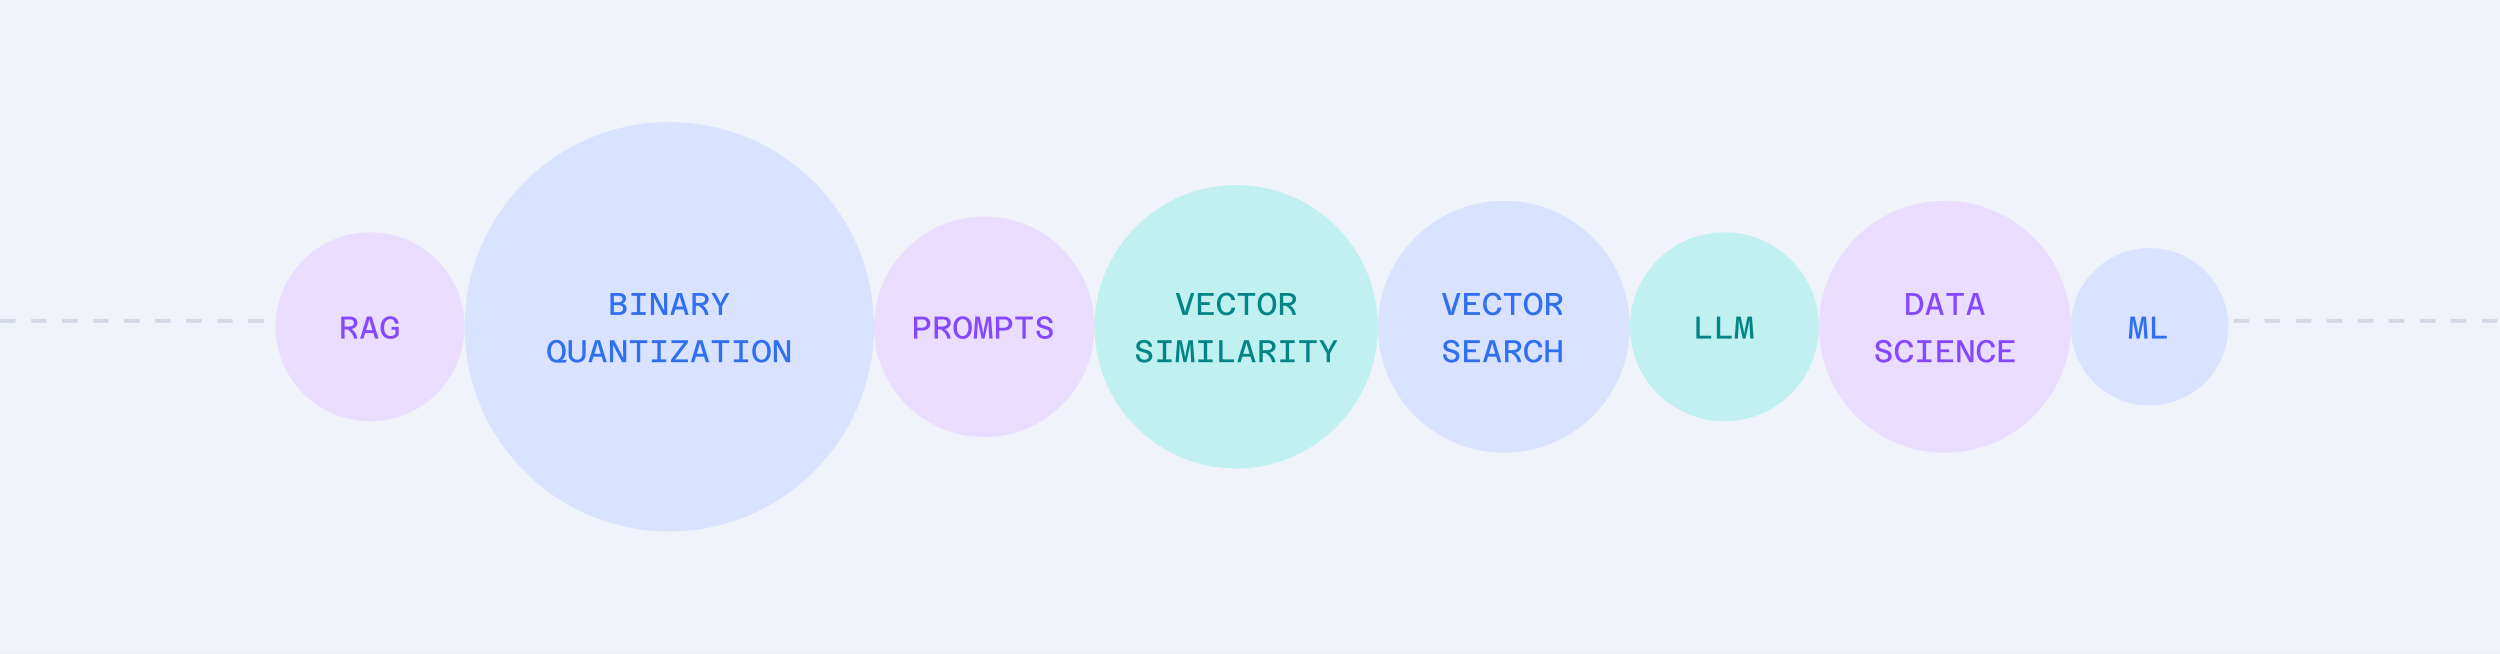
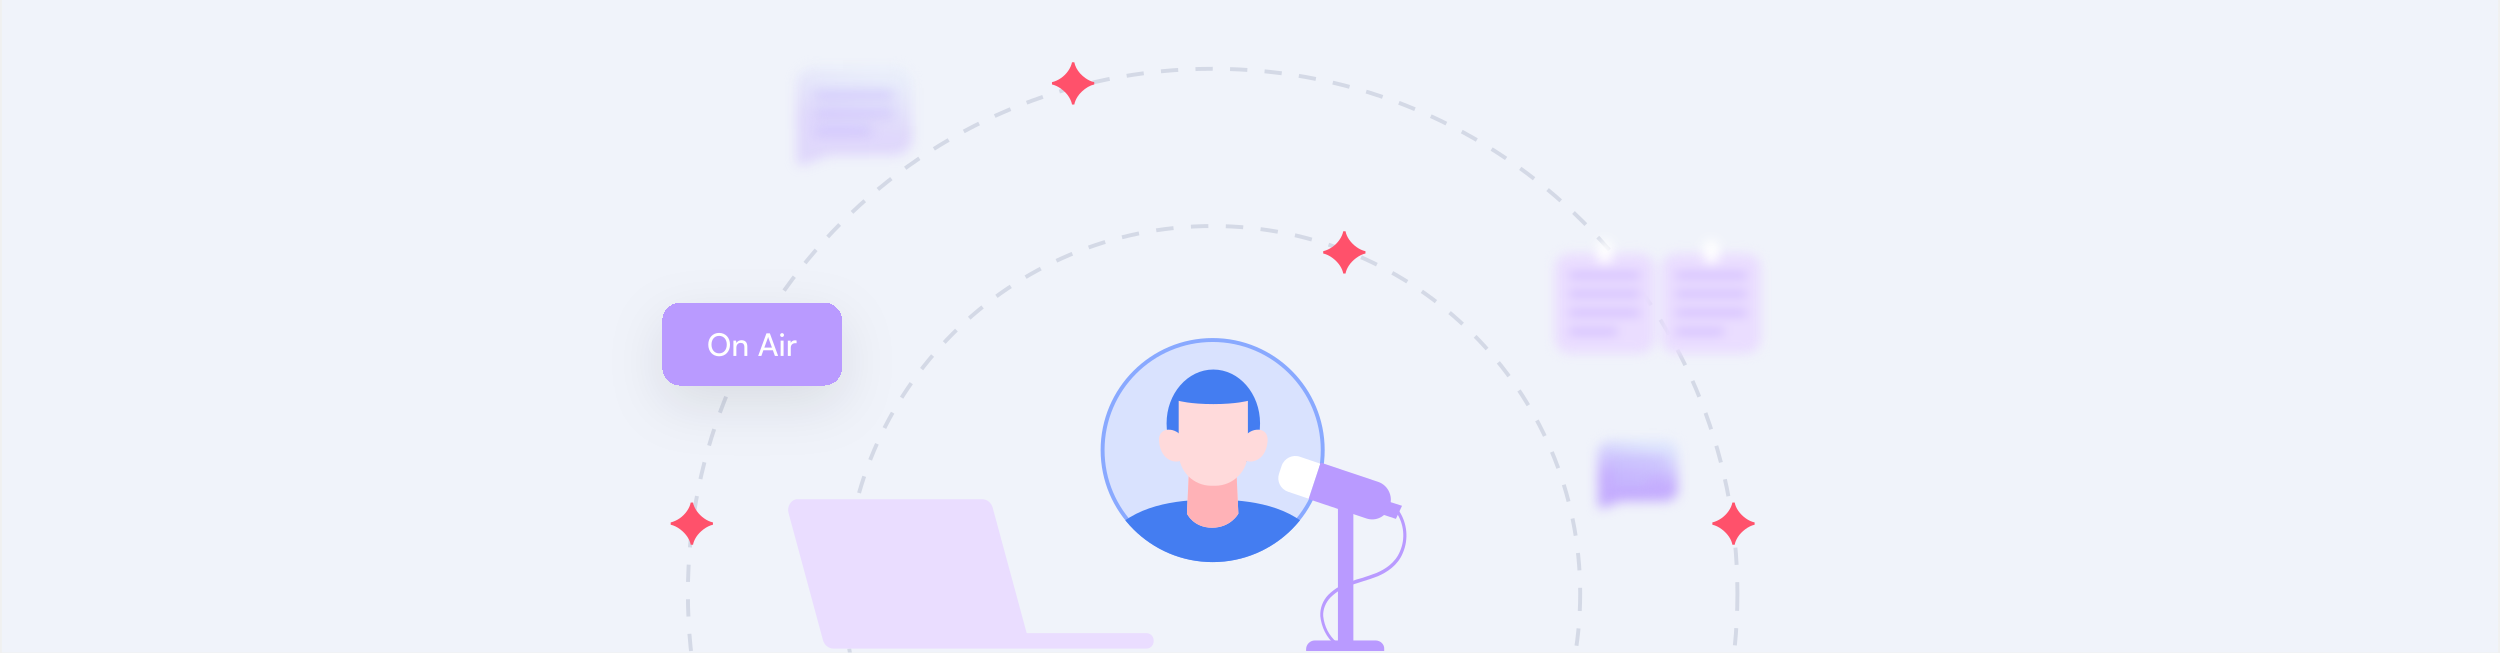
- <svg xmlns="http://www.w3.org/2000/svg" width="635" height="166" viewBox="0 0 635 166" fill="none">
-   <rect width="635" height="166" fill="#F0F3FA" />
-   <line y1="81.5" x2="635" y2="81.5" stroke="#D4D9E6" stroke-dasharray="3.94 3.94" />
-   <rect x="70" y="59" width="48" height="48" rx="24" fill="#EADDFF" />
-   <path d="M86.68 86V80.416H88.88C89.984 80.416 90.792 81.008 90.792 82C90.792 82.704 90.24 83.376 89.304 83.592C90.248 84.264 90.672 85.128 90.752 86H89.888C89.776 85.128 89.248 84.272 88.2 83.664H87.528V86H86.68ZM88.88 81.136H87.528V82.944H88.704C89.4 82.944 89.904 82.576 89.904 82C89.904 81.472 89.448 81.136 88.88 81.136ZM93.195 80.416H94.411L96.139 86H95.267L94.835 84.592H92.755L92.323 86H91.467L93.195 80.416ZM93.467 82.312L92.979 83.872H94.619L94.139 82.304L93.803 81.08L93.467 82.312ZM99.118 86.096C97.638 86.096 96.654 84.944 96.654 83.208C96.654 81.488 97.646 80.32 99.142 80.32C100.286 80.32 101.158 81.024 101.262 82.216H100.326C100.238 81.504 99.798 81.04 99.126 81.04C98.23 81.04 97.55 81.856 97.55 83.208C97.55 84.608 98.246 85.376 99.182 85.376C99.718 85.376 100.142 85.152 100.422 84.848V83.744L99.446 83.776L99.478 83.048H101.262V85.096C100.822 85.728 100.062 86.096 99.118 86.096Z" fill="#8547FF" />
-   <rect x="118" y="31" width="104" height="104" rx="52" fill="#D9E2FE" />
-   <path d="M158.095 77.072C158.703 77.24 159.151 77.696 159.151 78.432C159.151 79.376 158.399 80 157.223 80H155.063V74.416H157.143C158.319 74.416 159.015 74.968 159.015 75.808C159.015 76.4 158.679 76.896 158.095 77.072ZM157.103 75.136H155.911V76.784H157.103C157.727 76.784 158.127 76.448 158.127 75.936C158.127 75.432 157.719 75.136 157.103 75.136ZM155.911 79.28H157.207C157.855 79.28 158.263 78.936 158.263 78.392C158.263 77.832 157.831 77.504 157.127 77.504H155.911V79.28ZM160.37 79.28H161.77V75.136H160.37V74.416H164.01V75.136H162.618V79.28H164.01V80H160.37V79.28ZM165.333 80V74.416H166.389L168.717 78.896L168.653 77.168V74.416H169.469V80H168.421L166.077 75.568L166.149 77.24V80H165.333ZM171.992 74.416H173.208L174.936 80H174.064L173.632 78.592H171.552L171.12 80H170.264L171.992 74.416ZM172.264 76.312L171.776 77.872H173.416L172.936 76.304L172.6 75.08L172.264 76.312ZM175.883 80V74.416H178.083C179.187 74.416 179.995 75.008 179.995 76C179.995 76.704 179.443 77.376 178.507 77.592C179.451 78.264 179.875 79.128 179.955 80H179.091C178.979 79.128 178.451 78.272 177.403 77.664H176.731V80H175.883ZM178.083 75.136H176.731V76.944H177.907C178.603 76.944 179.107 76.576 179.107 76C179.107 75.472 178.651 75.136 178.083 75.136ZM182.566 80V77.736L180.718 74.416H181.646L182.51 75.952L183.006 77L183.51 75.944L184.374 74.416H185.294L183.414 77.736V80H182.566ZM141.341 92.096C139.965 92.096 138.997 90.92 138.997 89.208C138.997 87.464 139.973 86.32 141.349 86.32C142.725 86.32 143.693 87.456 143.693 89.208C143.693 90.264 143.253 91.152 142.613 91.544L143.245 91.424L143.941 91.376L143.709 92.096H141.341ZM141.349 91.376C142.189 91.376 142.797 90.504 142.797 89.208C142.797 87.888 142.189 87.04 141.349 87.04C140.509 87.04 139.901 87.88 139.901 89.208C139.901 90.512 140.509 91.376 141.349 91.376ZM146.592 92.096C145.272 92.096 144.416 91.264 144.416 90.016V86.416H145.272V90.016C145.272 90.832 145.792 91.368 146.592 91.368C147.384 91.368 147.904 90.832 147.904 90.016V86.416H148.76V90.016C148.76 91.264 147.896 92.096 146.592 92.096ZM151.18 86.416H152.396L154.124 92H153.252L152.82 90.592H150.74L150.308 92H149.451L151.18 86.416ZM151.452 88.312L150.964 89.872H152.604L152.124 88.304L151.788 87.08L151.452 88.312ZM154.927 92V86.416H155.983L158.311 90.896L158.247 89.168V86.416H159.063V92H158.015L155.671 87.568L155.743 89.24V92H154.927ZM161.77 92V87.136H159.97V86.416H164.418V87.136H162.618V92H161.77ZM165.573 91.28H166.973V87.136H165.573V86.416H169.213V87.136H167.821V91.28H169.213V92H165.573V91.28ZM170.432 92V91.392L172.976 88.008L173.696 87.136H170.544V86.416H174.744V87.016L172.2 90.4L171.488 91.28H174.744V92H170.432ZM177.195 86.416H178.411L180.139 92H179.267L178.835 90.592H176.755L176.323 92H175.467L177.195 86.416ZM177.467 88.312L176.979 89.872H178.619L178.139 88.304L177.803 87.08L177.467 88.312ZM182.582 92V87.136H180.782V86.416H185.23V87.136H183.43V92H182.582ZM186.385 91.28H187.785V87.136H186.385V86.416H190.025V87.136H188.633V91.28H190.025V92H186.385V91.28ZM193.421 92.096C191.997 92.096 191.069 90.968 191.069 89.208C191.069 87.44 191.997 86.32 193.421 86.32C194.845 86.32 195.773 87.432 195.773 89.208C195.773 90.976 194.845 92.096 193.421 92.096ZM193.421 91.376C194.293 91.376 194.885 90.536 194.885 89.208C194.885 87.872 194.293 87.04 193.421 87.04C192.549 87.04 191.957 87.88 191.957 89.208C191.957 90.536 192.549 91.376 193.421 91.376ZM196.552 92V86.416H197.608L199.936 90.896L199.872 89.168V86.416H200.688V92H199.64L197.296 87.568L197.368 89.24V92H196.552Z" fill="#2F6FF0" />
-   <rect x="222" y="55" width="56" height="56" rx="28" fill="#EADDFF" />
-   <path d="M232.148 86V80.416H234.292C235.5 80.416 236.292 81.104 236.292 82.168C236.292 83.248 235.468 83.96 234.22 83.96H232.996V86H232.148ZM234.292 81.136H232.996V83.24H234.212C234.932 83.24 235.404 82.808 235.404 82.168C235.404 81.544 234.964 81.136 234.292 81.136ZM237.383 86V80.416H239.583C240.687 80.416 241.495 81.008 241.495 82C241.495 82.704 240.943 83.376 240.007 83.592C240.951 84.264 241.375 85.128 241.455 86H240.591C240.479 85.128 239.951 84.272 238.903 83.664H238.231V86H237.383ZM239.583 81.136H238.231V82.944H239.407C240.103 82.944 240.607 82.576 240.607 82C240.607 81.472 240.151 81.136 239.583 81.136ZM244.514 86.096C243.09 86.096 242.162 84.968 242.162 83.208C242.162 81.44 243.09 80.32 244.514 80.32C245.938 80.32 246.866 81.432 246.866 83.208C246.866 84.976 245.938 86.096 244.514 86.096ZM244.514 85.376C245.386 85.376 245.978 84.536 245.978 83.208C245.978 81.872 245.386 81.04 244.514 81.04C243.642 81.04 243.05 81.88 243.05 83.208C243.05 84.536 243.642 85.376 244.514 85.376ZM247.317 86L247.733 80.416H248.845L249.557 83.72L249.725 84.808L249.901 83.72L250.597 80.416H251.693L252.117 86H251.277L251.093 82.504L251.061 81.272L250.821 82.504L250.061 86H249.341L248.589 82.504L248.365 81.256L248.317 82.504L248.141 86H247.317ZM252.961 86V80.416H255.105C256.312 80.416 257.105 81.104 257.105 82.168C257.105 83.248 256.281 83.96 255.033 83.96H253.809V86H252.961ZM255.105 81.136H253.809V83.24H255.025C255.745 83.24 256.217 82.808 256.217 82.168C256.217 81.544 255.777 81.136 255.105 81.136ZM259.692 86V81.136H257.892V80.416H262.34V81.136H260.54V86H259.692ZM265.399 86.096C264.103 86.096 263.263 85.336 263.263 84.008H264.103C264.103 84.888 264.583 85.376 265.391 85.376C266.071 85.376 266.527 85.048 266.527 84.48C266.527 83.128 263.351 83.912 263.351 81.896C263.351 80.984 264.127 80.32 265.303 80.32C266.447 80.32 267.327 80.976 267.351 82.064H266.503C266.487 81.432 265.959 81.04 265.303 81.04C264.671 81.04 264.239 81.36 264.239 81.872C264.239 83.136 267.415 82.312 267.415 84.472C267.415 85.464 266.551 86.096 265.399 86.096Z" fill="#8547FF" />
-   <rect x="278" y="47" width="72" height="72" rx="36" fill="#C0F0F0" />
-   <path d="M300.383 80L298.639 74.416H299.527L300.703 78.08L301.007 79.288L301.303 78.088L302.487 74.416H303.351L301.607 80H300.383ZM304.258 80V74.416H308.266V75.136H305.106V76.744H307.282V77.464H305.106V79.28H308.298V80H304.258ZM311.493 80.096C310.013 80.096 309.093 78.896 309.093 77.2C309.093 75.44 310.069 74.32 311.525 74.32C312.693 74.32 313.605 75.04 313.709 76.224H312.781C312.693 75.504 312.221 75.04 311.517 75.04C310.605 75.04 309.981 75.872 309.981 77.208C309.981 78.56 310.621 79.376 311.493 79.376C312.229 79.376 312.741 78.888 312.805 78.128H313.741C313.629 79.32 312.789 80.096 311.493 80.096ZM316.176 80V75.136H314.376V74.416H318.824V75.136H317.024V80H316.176ZM321.811 80.096C320.387 80.096 319.459 78.968 319.459 77.208C319.459 75.44 320.387 74.32 321.811 74.32C323.235 74.32 324.163 75.432 324.163 77.208C324.163 78.976 323.235 80.096 321.811 80.096ZM321.811 79.376C322.683 79.376 323.275 78.536 323.275 77.208C323.275 75.872 322.683 75.04 321.811 75.04C320.939 75.04 320.347 75.88 320.347 77.208C320.347 78.536 320.939 79.376 321.811 79.376ZM325.086 80V74.416H327.286C328.39 74.416 329.198 75.008 329.198 76C329.198 76.704 328.646 77.376 327.71 77.592C328.654 78.264 329.078 79.128 329.158 80H328.294C328.182 79.128 327.654 78.272 326.606 77.664H325.934V80H325.086ZM327.286 75.136H325.934V76.944H327.11C327.806 76.944 328.31 76.576 328.31 76C328.31 75.472 327.854 75.136 327.286 75.136ZM290.664 92.096C289.368 92.096 288.528 91.336 288.528 90.008H289.368C289.368 90.888 289.848 91.376 290.656 91.376C291.336 91.376 291.792 91.048 291.792 90.48C291.792 89.128 288.616 89.912 288.616 87.896C288.616 86.984 289.392 86.32 290.568 86.32C291.712 86.32 292.592 86.976 292.616 88.064H291.768C291.752 87.432 291.224 87.04 290.568 87.04C289.936 87.04 289.504 87.36 289.504 87.872C289.504 89.136 292.68 88.312 292.68 90.472C292.68 91.464 291.816 92.096 290.664 92.096ZM293.964 91.28H295.364V87.136H293.964V86.416H297.604V87.136H296.212V91.28H297.604V92H293.964V91.28ZM298.599 92L299.015 86.416H300.127L300.839 89.72L301.007 90.808L301.183 89.72L301.879 86.416H302.975L303.399 92H302.559L302.375 88.504L302.343 87.272L302.103 88.504L301.343 92H300.623L299.871 88.504L299.647 87.256L299.599 88.504L299.423 92H298.599ZM304.37 91.28H305.77V87.136H304.37V86.416H308.01V87.136H306.618V91.28H308.01V92H304.37V91.28ZM309.677 92V86.416H310.525V91.28H313.453V92H309.677ZM315.992 86.416H317.208L318.936 92H318.064L317.632 90.592H315.552L315.12 92H314.264L315.992 86.416ZM316.264 88.312L315.776 89.872H317.416L316.936 88.304L316.6 87.08L316.264 88.312ZM319.883 92V86.416H322.083C323.187 86.416 323.995 87.008 323.995 88C323.995 88.704 323.443 89.376 322.507 89.592C323.451 90.264 323.875 91.128 323.955 92H323.091C322.979 91.128 322.451 90.272 321.403 89.664H320.731V92H319.883ZM322.083 87.136H320.731V88.944H321.907C322.603 88.944 323.107 88.576 323.107 88C323.107 87.472 322.651 87.136 322.083 87.136ZM325.182 91.28H326.582V87.136H325.182V86.416H328.822V87.136H327.43V91.28H328.822V92H325.182V91.28ZM331.785 92V87.136H329.985V86.416H334.433V87.136H332.633V92H331.785ZM336.973 92V89.736L335.125 86.416H336.053L336.917 87.952L337.413 89L337.917 87.944L338.781 86.416H339.701L337.821 89.736V92H336.973Z" fill="#038585" />
-   <rect x="350" y="51" width="64" height="64" rx="32" fill="#D9E2FE" />
-   <path d="M367.992 80L366.248 74.416H367.136L368.312 78.08L368.616 79.288L368.912 78.088L370.096 74.416H370.96L369.216 80H367.992ZM371.867 80V74.416H375.875V75.136H372.715V76.744H374.891V77.464H372.715V79.28H375.907V80H371.867ZM379.102 80.096C377.622 80.096 376.702 78.896 376.702 77.2C376.702 75.44 377.678 74.32 379.134 74.32C380.302 74.32 381.214 75.04 381.318 76.224H380.39C380.302 75.504 379.83 75.04 379.126 75.04C378.214 75.04 377.59 75.872 377.59 77.208C377.59 78.56 378.23 79.376 379.102 79.376C379.838 79.376 380.35 78.888 380.414 78.128H381.35C381.238 79.32 380.398 80.096 379.102 80.096ZM383.785 80V75.136H381.985V74.416H386.433V75.136H384.633V80H383.785ZM389.421 80.096C387.997 80.096 387.069 78.968 387.069 77.208C387.069 75.44 387.997 74.32 389.421 74.32C390.845 74.32 391.773 75.432 391.773 77.208C391.773 78.976 390.845 80.096 389.421 80.096ZM389.421 79.376C390.293 79.376 390.885 78.536 390.885 77.208C390.885 75.872 390.293 75.04 389.421 75.04C388.549 75.04 387.957 75.88 387.957 77.208C387.957 78.536 388.549 79.376 389.421 79.376ZM392.696 80V74.416H394.896C396 74.416 396.808 75.008 396.808 76C396.808 76.704 396.256 77.376 395.32 77.592C396.264 78.264 396.688 79.128 396.768 80H395.904C395.792 79.128 395.264 78.272 394.216 77.664H393.544V80H392.696ZM394.896 75.136H393.544V76.944H394.72C395.416 76.944 395.92 76.576 395.92 76C395.92 75.472 395.464 75.136 394.896 75.136ZM368.68 92.096C367.384 92.096 366.544 91.336 366.544 90.008H367.384C367.384 90.888 367.864 91.376 368.672 91.376C369.352 91.376 369.808 91.048 369.808 90.48C369.808 89.128 366.632 89.912 366.632 87.896C366.632 86.984 367.408 86.32 368.584 86.32C369.728 86.32 370.608 86.976 370.632 88.064H369.784C369.768 87.432 369.24 87.04 368.584 87.04C367.952 87.04 367.52 87.36 367.52 87.872C367.52 89.136 370.696 88.312 370.696 90.472C370.696 91.464 369.832 92.096 368.68 92.096ZM371.867 92V86.416H375.875V87.136H372.715V88.744H374.891V89.464H372.715V91.28H375.907V92H371.867ZM378.398 86.416H379.614L381.342 92H380.47L380.038 90.592H377.958L377.526 92H376.67L378.398 86.416ZM378.67 88.312L378.182 89.872H379.822L379.342 88.304L379.006 87.08L378.67 88.312ZM382.289 92V86.416H384.489C385.593 86.416 386.401 87.008 386.401 88C386.401 88.704 385.849 89.376 384.913 89.592C385.857 90.264 386.281 91.128 386.361 92H385.497C385.385 91.128 384.857 90.272 383.809 89.664H383.137V92H382.289ZM384.489 87.136H383.137V88.944H384.313C385.009 88.944 385.513 88.576 385.513 88C385.513 87.472 385.057 87.136 384.489 87.136ZM389.509 92.096C388.029 92.096 387.109 90.896 387.109 89.2C387.109 87.44 388.085 86.32 389.541 86.32C390.709 86.32 391.621 87.04 391.725 88.224H390.797C390.709 87.504 390.237 87.04 389.533 87.04C388.621 87.04 387.997 87.872 387.997 89.208C387.997 90.56 388.637 91.376 389.509 91.376C390.245 91.376 390.757 90.888 390.821 90.128H391.757C391.645 91.32 390.805 92.096 389.509 92.096ZM392.544 92V86.416H393.392V88.744H395.848V86.416H396.696V92H395.848V89.464H393.392V92H392.544Z" fill="#2F6FF0" />
-   <rect x="414" y="59" width="48" height="48" rx="24" fill="#C0F0F0" />
-   <path d="M430.88 86V80.416H431.728V85.28H434.656V86H430.88ZM436.083 86V80.416H436.931V85.28H439.859V86H436.083ZM440.614 86L441.03 80.416H442.142L442.854 83.72L443.022 84.808L443.198 83.72L443.894 80.416H444.99L445.414 86H444.574L444.39 82.504L444.358 81.272L444.118 82.504L443.358 86H442.638L441.886 82.504L441.662 81.256L441.614 82.504L441.438 86H440.614Z" fill="#038585" />
-   <rect x="462" y="51" width="64" height="64" rx="32" fill="#EADDFF" />
-   <path d="M484.146 80V74.416H485.866C487.49 74.416 488.506 75.504 488.506 77.192C488.506 78.896 487.49 80 485.866 80H484.146ZM484.994 79.28H485.866C486.954 79.28 487.618 78.456 487.618 77.192C487.618 75.936 486.954 75.136 485.866 75.136H484.994V79.28ZM490.789 74.416H492.005L493.733 80H492.861L492.429 78.592H490.349L489.917 80H489.061L490.789 74.416ZM491.061 76.312L490.573 77.872H492.213L491.733 76.304L491.397 75.08L491.061 76.312ZM496.176 80V75.136H494.376V74.416H498.824V75.136H497.024V80H496.176ZM501.195 74.416H502.411L504.139 80H503.267L502.835 78.592H500.755L500.323 80H499.467L501.195 74.416ZM501.467 76.312L500.979 77.872H502.619L502.139 76.304L501.803 75.08L501.467 76.312ZM478.469 92.096C477.173 92.096 476.333 91.336 476.333 90.008H477.173C477.173 90.888 477.653 91.376 478.461 91.376C479.141 91.376 479.597 91.048 479.597 90.48C479.597 89.128 476.421 89.912 476.421 87.896C476.421 86.984 477.197 86.32 478.373 86.32C479.517 86.32 480.397 86.976 480.421 88.064H479.573C479.557 87.432 479.029 87.04 478.373 87.04C477.741 87.04 477.309 87.36 477.309 87.872C477.309 89.136 480.485 88.312 480.485 90.472C480.485 91.464 479.621 92.096 478.469 92.096ZM483.688 92.096C482.208 92.096 481.288 90.896 481.288 89.2C481.288 87.44 482.264 86.32 483.72 86.32C484.888 86.32 485.8 87.04 485.904 88.224H484.976C484.888 87.504 484.416 87.04 483.712 87.04C482.8 87.04 482.176 87.872 482.176 89.208C482.176 90.56 482.816 91.376 483.688 91.376C484.424 91.376 484.936 90.888 485 90.128H485.936C485.824 91.32 484.984 92.096 483.688 92.096ZM486.971 91.28H488.371V87.136H486.971V86.416H490.611V87.136H489.219V91.28H490.611V92H486.971V91.28ZM492.062 92V86.416H496.07V87.136H492.91V88.744H495.086V89.464H492.91V91.28H496.102V92H492.062ZM497.138 92V86.416H498.194L500.522 90.896L500.458 89.168V86.416H501.274V92H500.226L497.882 87.568L497.954 89.24V92H497.138ZM504.501 92.096C503.021 92.096 502.101 90.896 502.101 89.2C502.101 87.44 503.077 86.32 504.533 86.32C505.701 86.32 506.613 87.04 506.717 88.224H505.789C505.701 87.504 505.229 87.04 504.525 87.04C503.613 87.04 502.989 87.872 502.989 89.208C502.989 90.56 503.629 91.376 504.501 91.376C505.237 91.376 505.749 90.888 505.813 90.128H506.749C506.637 91.32 505.797 92.096 504.501 92.096ZM507.672 92V86.416H511.68V87.136H508.52V88.744H510.696V89.464H508.52V91.28H511.712V92H507.672Z" fill="#8547FF" />
-   <rect x="526" y="63" width="40" height="40" rx="20" fill="#D9E2FE" />
-   <path d="M540.708 86L541.124 80.416H542.236L542.948 83.72L543.116 84.808L543.292 83.72L543.988 80.416H545.084L545.508 86H544.668L544.484 82.504L544.452 81.272L544.212 82.504L543.452 86H542.732L541.98 82.504L541.756 81.256L541.708 82.504L541.532 86H540.708ZM546.583 86V80.416H547.431V85.28H550.359V86H546.583Z" fill="#2F6FF0" />
+ <svg xmlns="http://www.w3.org/2000/svg" width="636" height="166" viewBox="0 0 636 166" fill="none">
+   <g clip-path="url(#clip0_8723_35678)">
+     <rect width="635" height="166" transform="translate(0.5)" fill="#F0F3FA" />
+     <circle cx="308.5" cy="151" r="133.5" stroke="#D4D9E6" stroke-dasharray="4.4 4.4" />
+     <circle cx="308.5" cy="151" r="93.5" stroke="#D4D9E6" stroke-dasharray="4.44 4.44" />
+     <circle cx="308.5" cy="114.5" r="28" fill="#D9E2FE" stroke="#89A9FF" />
+     <mask id="mask0_8723_35678" style="mask-type:alpha" maskUnits="userSpaceOnUse" x="280" y="86" width="57" height="57">
+       <circle cx="308.5" cy="114.5" r="28" fill="#D9D9D9" stroke="white" />
+     </mask>
+     <g mask="url(#mask0_8723_35678)">
+       <path d="M333.842 135.058C327.063 127.751 315.449 127.103 308.503 127.103C301.557 127.103 289.943 127.751 283.164 135.058C276.384 142.364 276.706 153.073 276.706 153.073C276.706 153.073 292.846 157.132 308.501 157.132C324.155 157.132 340.296 153.073 340.296 153.073C340.296 153.073 340.617 142.361 333.84 135.058H333.842Z" fill="#447DF1" />
+       <path d="M308.668 121.421C315.235 121.421 320.558 115.285 320.558 107.715C320.558 100.145 315.235 94.008 308.668 94.008C302.101 94.008 296.777 100.145 296.777 107.715C296.777 115.285 302.101 121.421 308.668 121.421Z" fill="#447DF1" />
+       <path d="M316.176 112.425C316.758 108.777 322.783 107.878 322.485 112.175C322.382 113.652 321.909 115.157 320.879 116.214C319.848 117.27 318.182 117.771 316.838 117.165" fill="#FFDADB" />
+       <path d="M301.163 112.425C300.581 108.777 294.556 107.878 294.854 112.175C294.957 113.652 295.43 115.157 296.46 116.214C297.491 117.27 299.157 117.771 300.501 117.165" fill="#FFDADB" />
+       <path d="M301.965 130.666C301.965 130.666 303.596 134.244 308.351 134.244C313.106 134.244 315.035 130.673 315.035 130.673L314.401 116.651H302.6L301.965 130.666Z" fill="#FFDADB" />
+       <path d="M301.965 130.666C301.965 130.666 303.596 134.244 308.351 134.244C313.106 134.244 315.035 130.673 315.035 130.673L314.401 116.651H302.6L301.965 130.666Z" fill="#FFB2B7" />
+       <path d="M308.185 123.577H309.153C313.744 123.572 317.461 119.831 317.464 115.214V101.968C317.464 101.968 314.573 102.805 308.663 102.805C302.752 102.805 299.859 101.968 299.859 101.968V115.214C299.859 119.834 303.586 123.58 308.18 123.577C308.18 123.577 308.182 123.577 308.185 123.577Z" fill="#FFDADB" />
+     </g>
+     <g filter="url(#filter0_f_8723_35678)">
+       <path d="M417.18 64.485H399.268C397.187 64.485 395.5 66.172 395.5 68.253V86.165C395.5 88.246 397.187 89.933 399.268 89.933H417.18C419.261 89.933 420.948 88.246 420.948 86.165V68.253C420.948 66.172 419.261 64.485 417.18 64.485Z" fill="#EADDFF" />
+       <path d="M416.897 70.482H399.554C399.311 70.482 399.148 70.32 399.148 70.077C399.148 69.834 399.311 69.672 399.554 69.672H416.897C417.14 69.672 417.303 69.834 417.303 70.077C417.222 70.32 417.059 70.482 416.897 70.482Z" fill="#B99AFF" />
+       <path d="M416.897 75.183H399.554C399.311 75.183 399.148 75.021 399.148 74.778C399.148 74.535 399.311 74.373 399.554 74.373H416.897C417.14 74.373 417.303 74.535 417.303 74.778C417.222 75.021 417.059 75.183 416.897 75.183Z" fill="#B99AFF" />
+       <path d="M416.897 79.965H399.554C399.311 79.965 399.148 79.803 399.148 79.559C399.148 79.316 399.311 79.154 399.554 79.154H416.897C417.14 79.154 417.303 79.316 417.303 79.559C417.222 79.803 417.059 79.965 416.897 79.965Z" fill="#B99AFF" />
+       <path d="M411.062 84.746H399.554C399.311 84.746 399.148 84.584 399.148 84.341C399.148 84.098 399.311 83.936 399.554 83.936H411.062C411.305 83.936 411.467 84.098 411.467 84.341C411.467 84.584 411.305 84.746 411.062 84.746Z" fill="#B99AFF" />
+       <path d="M410.251 64.971V63.026C410.251 61.907 409.344 61 408.225 61C407.106 61 406.199 61.907 406.199 63.026V64.971C406.199 66.09 407.106 66.997 408.225 66.997C409.344 66.997 410.251 66.09 410.251 64.971Z" fill="white" />
+       <path d="M444.297 64.485H426.386C424.304 64.485 422.617 66.172 422.617 68.253V86.165C422.617 88.246 424.304 89.933 426.386 89.933H444.297C446.378 89.933 448.065 88.246 448.065 86.165V68.253C448.065 66.172 446.378 64.485 444.297 64.485Z" fill="#EADDFF" />
+       <path d="M444.015 70.482H426.671C426.428 70.482 426.266 70.32 426.266 70.077C426.266 69.834 426.428 69.672 426.671 69.672H444.015C444.258 69.672 444.42 69.834 444.42 70.077C444.339 70.32 444.177 70.482 444.015 70.482Z" fill="#B99AFF" />
+       <path d="M444.015 75.183H426.671C426.428 75.183 426.266 75.021 426.266 74.778C426.266 74.535 426.428 74.373 426.671 74.373H444.015C444.258 74.373 444.42 74.535 444.42 74.778C444.339 75.021 444.177 75.183 444.015 75.183Z" fill="#B99AFF" />
+       <path d="M444.015 79.965H426.671C426.428 79.965 426.266 79.803 426.266 79.559C426.266 79.316 426.428 79.154 426.671 79.154H444.015C444.258 79.154 444.42 79.316 444.42 79.559C444.339 79.803 444.177 79.965 444.015 79.965Z" fill="#B99AFF" />
+       <path d="M438.179 84.746H426.671C426.428 84.746 426.266 84.584 426.266 84.341C426.266 84.098 426.428 83.936 426.671 83.936H438.179C438.422 83.936 438.584 84.098 438.584 84.341C438.584 84.584 438.422 84.746 438.179 84.746Z" fill="#B99AFF" />
+       <path d="M437.369 64.971V63.026C437.369 61.907 436.462 61 435.343 61C434.224 61 433.316 61.907 433.316 63.026V64.971C433.316 66.09 434.224 66.997 435.343 66.997C436.462 66.997 437.369 66.09 437.369 64.971Z" fill="white" />
+     </g>
+     <g filter="url(#filter1_d_8723_35678)">
+       <rect x="168.5" y="77" width="45.716" height="21.086" rx="4.543" fill="#B99AFF" shape-rendering="crispEdges" />
+       <path d="M185.711 87.665C185.711 89.414 184.566 90.638 182.936 90.638C181.314 90.638 180.185 89.414 180.185 87.665C180.185 85.924 181.322 84.691 182.944 84.691C184.574 84.691 185.711 85.916 185.711 87.665ZM184.892 87.665C184.892 86.329 184.113 85.447 182.944 85.447C181.775 85.447 181.004 86.329 181.004 87.665C181.004 89.001 181.775 89.891 182.944 89.891C184.113 89.891 184.892 88.993 184.892 87.665ZM187.328 90.543H186.58V86.655H187.256L187.336 87.251C187.582 86.806 188.075 86.544 188.624 86.544C189.649 86.544 190.118 87.172 190.118 88.166V90.543H189.371V88.333C189.371 87.546 189.005 87.228 188.433 87.228C187.733 87.228 187.328 87.728 187.328 88.484V90.543ZM193.693 90.543H192.882L194.981 84.795H195.848L197.955 90.543H197.136L196.619 89.112H194.202L193.693 90.543ZM195.315 86.035L194.441 88.436H196.389L195.506 86.035C195.466 85.924 195.426 85.788 195.411 85.701C195.395 85.781 195.355 85.916 195.315 86.035ZM198.957 85.733C198.687 85.733 198.465 85.51 198.465 85.24C198.465 84.962 198.687 84.747 198.957 84.747C199.228 84.747 199.45 84.962 199.45 85.24C199.45 85.51 199.228 85.733 198.957 85.733ZM198.592 90.543V86.655H199.339V90.543H198.592ZM202.65 86.623V87.307H202.316C201.609 87.307 201.171 87.736 201.171 88.484V90.543H200.424V86.663H201.124L201.171 87.251C201.33 86.846 201.72 86.576 202.253 86.576C202.388 86.576 202.499 86.591 202.65 86.623Z" fill="white" />
+     </g>
+     <path d="M203.234 127H249.868C251.073 127 252.157 127.858 252.519 129.084L261.195 161.077H291.44C292.525 160.955 293.489 161.813 293.489 162.916C293.609 164.019 292.766 165 291.681 165H212.031C210.826 165 209.741 164.142 209.38 162.916L200.583 130.432C200.222 128.961 201.065 127.368 202.511 127H203.234Z" fill="#EADDFF" />
+     <g filter="url(#filter2_f_8723_35678)">
+       <path d="M227.378 17.017L207.207 17.091C204.607 17.101 202.507 19.069 202.516 21.487L202.587 40.891C202.591 41.9 203.446 42.423 204.614 41.963L211.016 39.596L227.461 39.535C230.06 39.526 232.16 37.558 232.152 35.14L232.101 21.378C232.092 18.96 229.978 17.008 227.378 17.017Z" fill="url(#paint0_linear_8723_35678)" fill-opacity="0.3" />
+       <rect x="207.105" y="31.884" width="14.793" height="2.276" rx="1.138" transform="rotate(-0.210122 207.105 31.8843)" fill="url(#paint1_linear_8723_35678)" fill-opacity="0.6" />
+       <rect x="207.09" y="27.332" width="20.482" height="2.276" rx="1.138" transform="rotate(-0.210122 207.09 27.3325)" fill="url(#paint2_linear_8723_35678)" fill-opacity="0.6" />
+       <rect x="207.074" y="22.781" width="20.482" height="2.276" rx="1.138" transform="rotate(-0.210122 207.074 22.7812)" fill="url(#paint3_linear_8723_35678)" fill-opacity="0.6" />
+     </g>
+     <g filter="url(#filter3_f_8723_35678)">
+       <path d="M423.626 112.012L409.74 112.063C407.951 112.069 406.505 113.424 406.511 115.089L406.56 128.446C406.563 129.141 407.151 129.501 407.955 129.184L412.362 127.555L423.683 127.513C425.472 127.507 426.918 126.152 426.912 124.487L426.877 115.014C426.871 113.349 425.415 112.005 423.626 112.012Z" fill="url(#paint4_linear_8723_35678)" fill-opacity="0.8" />
+       <rect x="409.672" y="122.246" width="10.183" height="1.567" rx="0.783" transform="rotate(-0.210122 409.672 122.246)" fill="url(#paint5_linear_8723_35678)" />
+       <rect x="409.66" y="119.113" width="14.1" height="1.567" rx="0.783" transform="rotate(-0.210122 409.66 119.113)" fill="url(#paint6_linear_8723_35678)" />
+       <rect x="409.648" y="115.98" width="14.1" height="1.567" rx="0.783" transform="rotate(-0.210122 409.648 115.98)" fill="url(#paint7_linear_8723_35678)" />
+     </g>
+     <path d="M335.887 117.96L330.687 116.195C328.829 115.545 326.694 116.567 326.044 118.517L325.394 120.467C324.744 122.417 325.765 124.46 327.715 125.11L332.915 126.874L335.887 117.96Z" fill="white" />
+     <path d="M350.652 122.603L335.98 117.681L332.916 126.967L347.588 131.889C350.002 132.724 352.695 131.424 353.438 128.917L353.623 128.453C354.366 126.131 353.066 123.438 350.652 122.603Z" fill="#B99AFF" />
+     <path d="M352.992 127.505L356.676 128.671L355.125 132.003L351.053 130.67L352.992 127.505Z" fill="#B99AFF" />
+     <path d="M349.914 162.928H334.499C333.292 162.928 332.271 163.949 332.271 165.156V165.621H352.143V165.156C352.235 163.949 351.214 162.928 349.914 162.928Z" fill="#B99AFF" />
+     <path d="M342.377 124.693C341.242 124.693 340.369 125.409 340.369 126.34V163.49H344.299V126.34C344.386 125.409 343.513 124.693 342.377 124.693Z" fill="#B99AFF" />
+     <path d="M339.77 164.052C339.863 164.052 339.955 163.956 340.048 163.956C340.233 163.763 340.233 163.57 340.048 163.377C338.103 161.738 336.899 159.327 336.621 156.723C336.528 154.987 337.269 153.251 338.473 151.998C340.048 150.455 341.993 149.298 344.123 148.719C344.957 148.43 345.791 148.237 346.532 147.947C347.921 147.562 349.218 147.08 350.515 146.597C352.737 145.633 355.609 143.897 356.906 140.618C358.388 137.146 358.017 133.096 355.887 129.914C355.794 129.721 355.516 129.721 355.331 129.817C355.146 129.914 355.146 130.203 355.238 130.396C357.183 133.289 357.554 137.05 356.165 140.232C354.96 143.222 352.274 144.861 350.237 145.729C348.94 146.212 347.643 146.694 346.346 147.08C345.513 147.272 344.679 147.562 343.846 147.851C341.623 148.526 339.585 149.683 337.918 151.323C336.528 152.769 335.787 154.698 335.88 156.723C336.158 159.52 337.455 162.22 339.585 163.956C339.647 163.956 339.708 163.988 339.77 164.052Z" fill="#B99AFF" />
+     <path d="M341.719 69.588C341.509 68.384 340.655 66.872 339.031 65.654C338.233 65.052 337.421 64.66 336.623 64.492V63.904C338.205 63.526 339.759 62.462 340.753 61.02C341.257 60.292 341.579 59.578 341.719 58.836H342.307C342.545 60.25 343.637 61.818 345.121 62.868C345.849 63.386 346.605 63.736 347.375 63.904V64.492C345.821 64.814 344.015 66.2 343.119 67.614C342.671 68.328 342.405 68.986 342.307 69.588H341.719Z" fill="#FF516B" />
+     <path d="M272.719 26.588C272.617 25.981 272.346 25.328 271.907 24.628C271.469 23.919 270.843 23.261 270.031 22.654C269.229 22.047 268.426 21.66 267.623 21.492V20.904C268.417 20.717 269.177 20.372 269.905 19.868C270.643 19.355 271.259 18.739 271.753 18.02C272.257 17.283 272.579 16.555 272.719 15.836H273.307C273.391 16.303 273.559 16.783 273.811 17.278C274.063 17.763 274.385 18.23 274.777 18.678C275.179 19.117 275.627 19.513 276.121 19.868C276.859 20.391 277.61 20.736 278.375 20.904V21.492C277.862 21.595 277.33 21.805 276.779 22.122C276.238 22.439 275.734 22.817 275.267 23.256C274.801 23.685 274.418 24.138 274.119 24.614C273.681 25.314 273.41 25.972 273.307 26.588H272.719Z" fill="#FF516B" />
+     <path d="M175.719 138.588C175.509 137.384 174.655 135.872 173.031 134.654C172.233 134.052 171.421 133.66 170.623 133.492V132.904C172.205 132.526 173.759 131.462 174.753 130.02C175.257 129.292 175.579 128.578 175.719 127.836H176.307C176.545 129.25 177.637 130.818 179.121 131.868C179.849 132.386 180.605 132.736 181.375 132.904V133.492C179.821 133.814 178.015 135.2 177.119 136.614C176.671 137.328 176.405 137.986 176.307 138.588H175.719Z" fill="#FF516B" />
+     <path d="M440.719 138.588C440.509 137.384 439.655 135.872 438.031 134.654C437.233 134.052 436.421 133.66 435.623 133.492V132.904C437.205 132.526 438.759 131.462 439.753 130.02C440.257 129.292 440.579 128.578 440.719 127.836H441.307C441.545 129.25 442.637 130.818 444.121 131.868C444.849 132.386 445.605 132.736 446.375 132.904V133.492C444.821 133.814 443.015 135.2 442.119 136.614C441.671 137.328 441.405 137.986 441.307 138.588H440.719Z" fill="#FF516B" />
+   </g>
+   <defs>
+     <filter id="filter0_f_8723_35678" x="392.804" y="58.304" width="57.958" height="34.324" filterUnits="userSpaceOnUse" color-interpolation-filters="sRGB">
+       <feFlood flood-opacity="0" result="BackgroundImageFix" />
+       <feBlend mode="normal" in="SourceGraphic" in2="BackgroundImageFix" result="shape" />
+       <feGaussianBlur stdDeviation="1.348" result="effect1_foregroundBlur_8723_35678" />
+     </filter>
+     <filter id="filter1_d_8723_35678" x="154.87" y="67.914" width="72.974" height="48.346" filterUnits="userSpaceOnUse" color-interpolation-filters="sRGB">
+       <feFlood flood-opacity="0" result="BackgroundImageFix" />
+       <feColorMatrix in="SourceAlpha" type="matrix" values="0 0 0 0 0 0 0 0 0 0 0 0 0 0 0 0 0 0 127 0" result="hardAlpha" />
+       <feOffset dy="4.543" />
+       <feGaussianBlur stdDeviation="6.815" />
+       <feComposite in2="hardAlpha" operator="out" />
+       <feColorMatrix type="matrix" values="0 0 0 0 0.036 0 0 0 0 0.053 0 0 0 0 0.1 0 0 0 0.1 0" />
+       <feBlend mode="normal" in2="BackgroundImageFix" result="effect1_dropShadow_8723_35678" />
+       <feBlend mode="normal" in="SourceGraphic" in2="effect1_dropShadow_8723_35678" result="shape" />
+     </filter>
+     <filter id="filter2_f_8723_35678" x="199.632" y="14.133" width="35.405" height="30.882" filterUnits="userSpaceOnUse" color-interpolation-filters="sRGB">
+       <feFlood flood-opacity="0" result="BackgroundImageFix" />
+       <feBlend mode="normal" in="SourceGraphic" in2="BackgroundImageFix" result="shape" />
+       <feGaussianBlur stdDeviation="1.442" result="effect1_foregroundBlur_8723_35678" />
+     </filter>
+     <filter id="filter3_f_8723_35678" x="403.628" y="109.128" width="26.166" height="23.056" filterUnits="userSpaceOnUse" color-interpolation-filters="sRGB">
+       <feFlood flood-opacity="0" result="BackgroundImageFix" />
+       <feBlend mode="normal" in="SourceGraphic" in2="BackgroundImageFix" result="shape" />
+       <feGaussianBlur stdDeviation="1.442" result="effect1_foregroundBlur_8723_35678" />
+     </filter>
+     <linearGradient id="paint0_linear_8723_35678" x1="217.936" y1="18.24" x2="215.112" y2="31.715" gradientUnits="userSpaceOnUse">
+       <stop stop-color="#D9E2FE" />
+       <stop offset="1" stop-color="#B99AFF" />
+     </linearGradient>
+     <linearGradient id="paint1_linear_8723_35678" x1="214.502" y1="31.884" x2="214.502" y2="34.16" gradientUnits="userSpaceOnUse">
+       <stop stop-color="#D9E2FE" />
+       <stop offset="1" stop-color="#B99AFF" />
+     </linearGradient>
+     <linearGradient id="paint2_linear_8723_35678" x1="217.331" y1="27.332" x2="217.331" y2="29.608" gradientUnits="userSpaceOnUse">
+       <stop stop-color="#D9E2FE" />
+       <stop offset="1" stop-color="#B99AFF" />
+     </linearGradient>
+     <linearGradient id="paint3_linear_8723_35678" x1="217.315" y1="22.781" x2="217.315" y2="25.057" gradientUnits="userSpaceOnUse">
+       <stop stop-color="#D9E2FE" />
+       <stop offset="1" stop-color="#B99AFF" />
+     </linearGradient>
+     <linearGradient id="paint4_linear_8723_35678" x1="417.126" y1="112.853" x2="415.182" y2="122.13" gradientUnits="userSpaceOnUse">
+       <stop stop-color="#D9E2FE" />
+       <stop offset="1" stop-color="#B99AFF" />
+     </linearGradient>
+     <linearGradient id="paint5_linear_8723_35678" x1="414.763" y1="122.246" x2="414.763" y2="123.813" gradientUnits="userSpaceOnUse">
+       <stop stop-color="#D9E2FE" />
+       <stop offset="1" stop-color="#B99AFF" />
+     </linearGradient>
+     <linearGradient id="paint6_linear_8723_35678" x1="416.71" y1="119.113" x2="416.71" y2="120.679" gradientUnits="userSpaceOnUse">
+       <stop stop-color="#D9E2FE" />
+       <stop offset="1" stop-color="#B99AFF" />
+     </linearGradient>
+     <linearGradient id="paint7_linear_8723_35678" x1="416.698" y1="115.98" x2="416.698" y2="117.547" gradientUnits="userSpaceOnUse">
+       <stop stop-color="#D9E2FE" />
+       <stop offset="1" stop-color="#B99AFF" />
+     </linearGradient>
+     <clipPath id="clip0_8723_35678">
+       <rect width="635" height="166" fill="white" transform="translate(0.5)" />
+     </clipPath>
+   </defs>
</svg>
